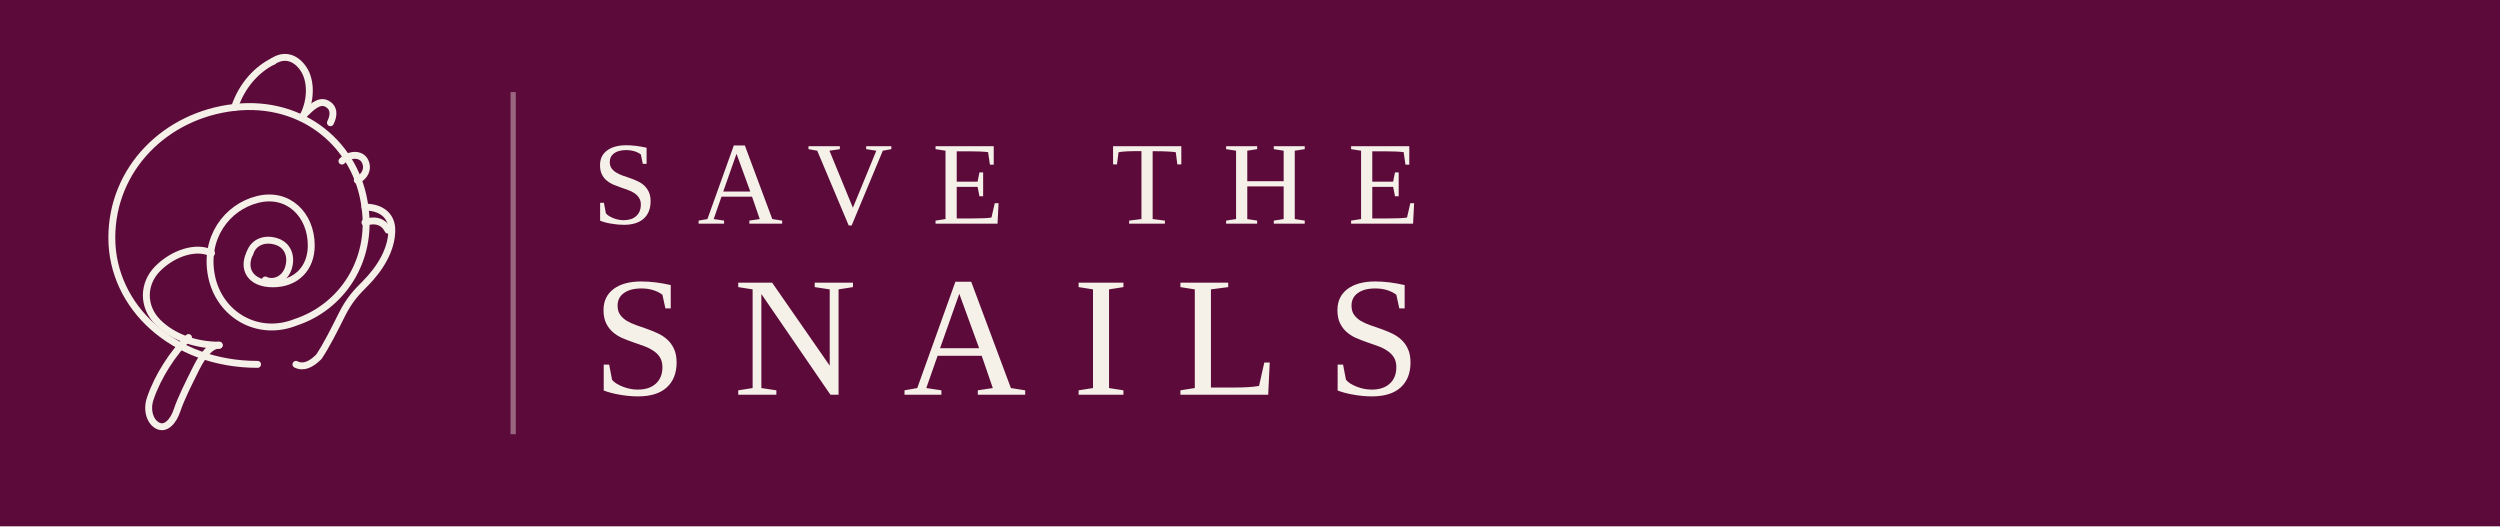
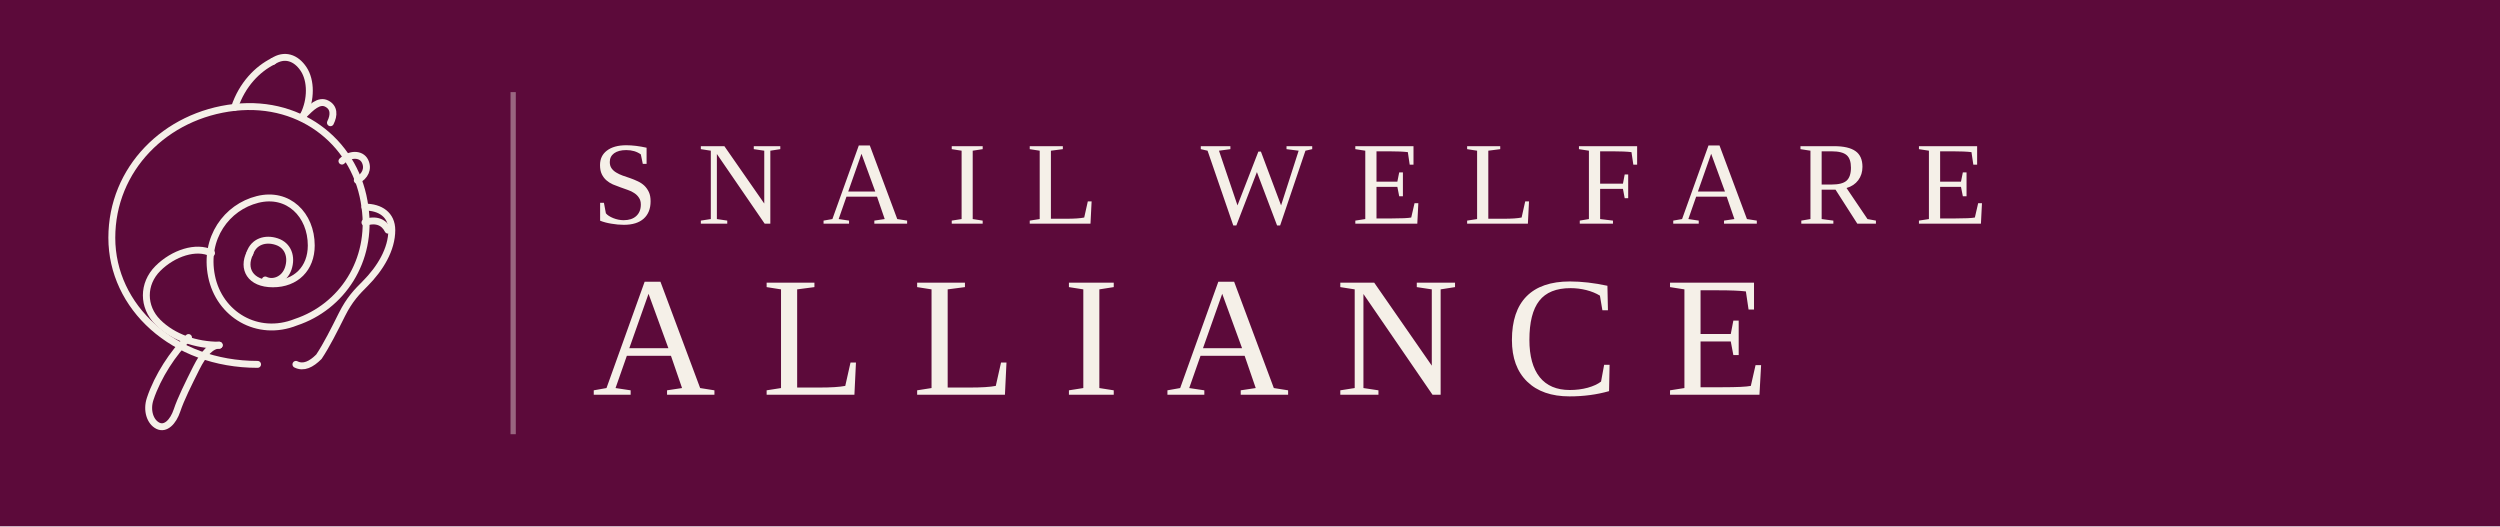
<svg xmlns="http://www.w3.org/2000/svg" viewBox="0 0 380 80" width="380" height="80">
  <rect width="380" height="80" fill="#5C0A3A" />
  <g transform="translate(10, 0) scale(0.583)" fill="none" stroke="#F5F0E8" stroke-width="1.8" stroke-linecap="round" stroke-linejoin="round">
    <path d="M50 95 C 28 95, 12 80, 12 62 C 12 44, 26 30, 44 28 C 62 26, 76 38, 78 54 C 80 68, 72 80, 60 84 C 50 88, 40 82, 38 72 C 36 62, 42 54, 50 52 C 58 50, 64 56, 64 64 C 64 70, 60 74, 54 74 C 48 74, 46 70, 48 66" />
    <path d="M48 66 C 49 63, 52 62, 55 63 C 58 64, 59 67, 58 70 C 57 73, 54 74, 52 73" />
    <path d="M44 28 C 46 22, 50 18, 54 16" />
    <path d="M54 16 C 57 14, 60 15, 62 18 C 64 21, 64 26, 62 30" />
    <path d="M32 88 C 28 92, 24 98, 22 104 C 21 107, 22 110, 24 111 C 26 112, 28 110, 29 107 C 30 104, 32 100, 34 96 C 36 92, 38 90, 40 90" />
    <path d="M78 54 C 82 54, 85 56, 85 60 C 85 65, 82 70, 78 74 C 76 76, 74 78, 72 82 C 70 86, 68 90, 66 93 C 64 95, 62 96, 60 95" />
    <path d="M62 30 C 64 28, 66 26, 68 27 C 70 28, 70 30, 69 32" />
    <path d="M72 42 C 74 40, 77 40, 78 42 C 79 44, 78 46, 76 47" />
    <path d="M78 58 C 81 57, 83 58, 84 60" />
    <path d="M40 90 C 34 90, 28 88, 24 84 C 20 80, 20 74, 24 70 C 28 66, 34 64, 38 66" />
  </g>
  <line x1="78" y1="14" x2="78" y2="66" stroke="#F5F0E8" stroke-width="0.8" opacity="0.4" />
-   <text x="90" y="34" font-family="Georgia, 'Times New Roman', serif" font-size="18" font-weight="normal" letter-spacing="6" fill="#F5F0E8">SAVE THE</text>
-   <text x="90" y="60" font-family="Georgia, 'Times New Roman', serif" font-size="26" font-weight="normal" letter-spacing="7" fill="#F5F0E8">SNAILS</text>
+   <text x="90" y="34" font-family="Georgia, 'Times New Roman', serif" font-size="18" font-weight="normal" letter-spacing="6" fill="#F5F0E8">SNAIL WELFARE</text>
+   <text x="90" y="60" font-family="Georgia, 'Times New Roman', serif" font-size="26" font-weight="normal" letter-spacing="7" fill="#F5F0E8">ALLIANCE</text>
</svg>
